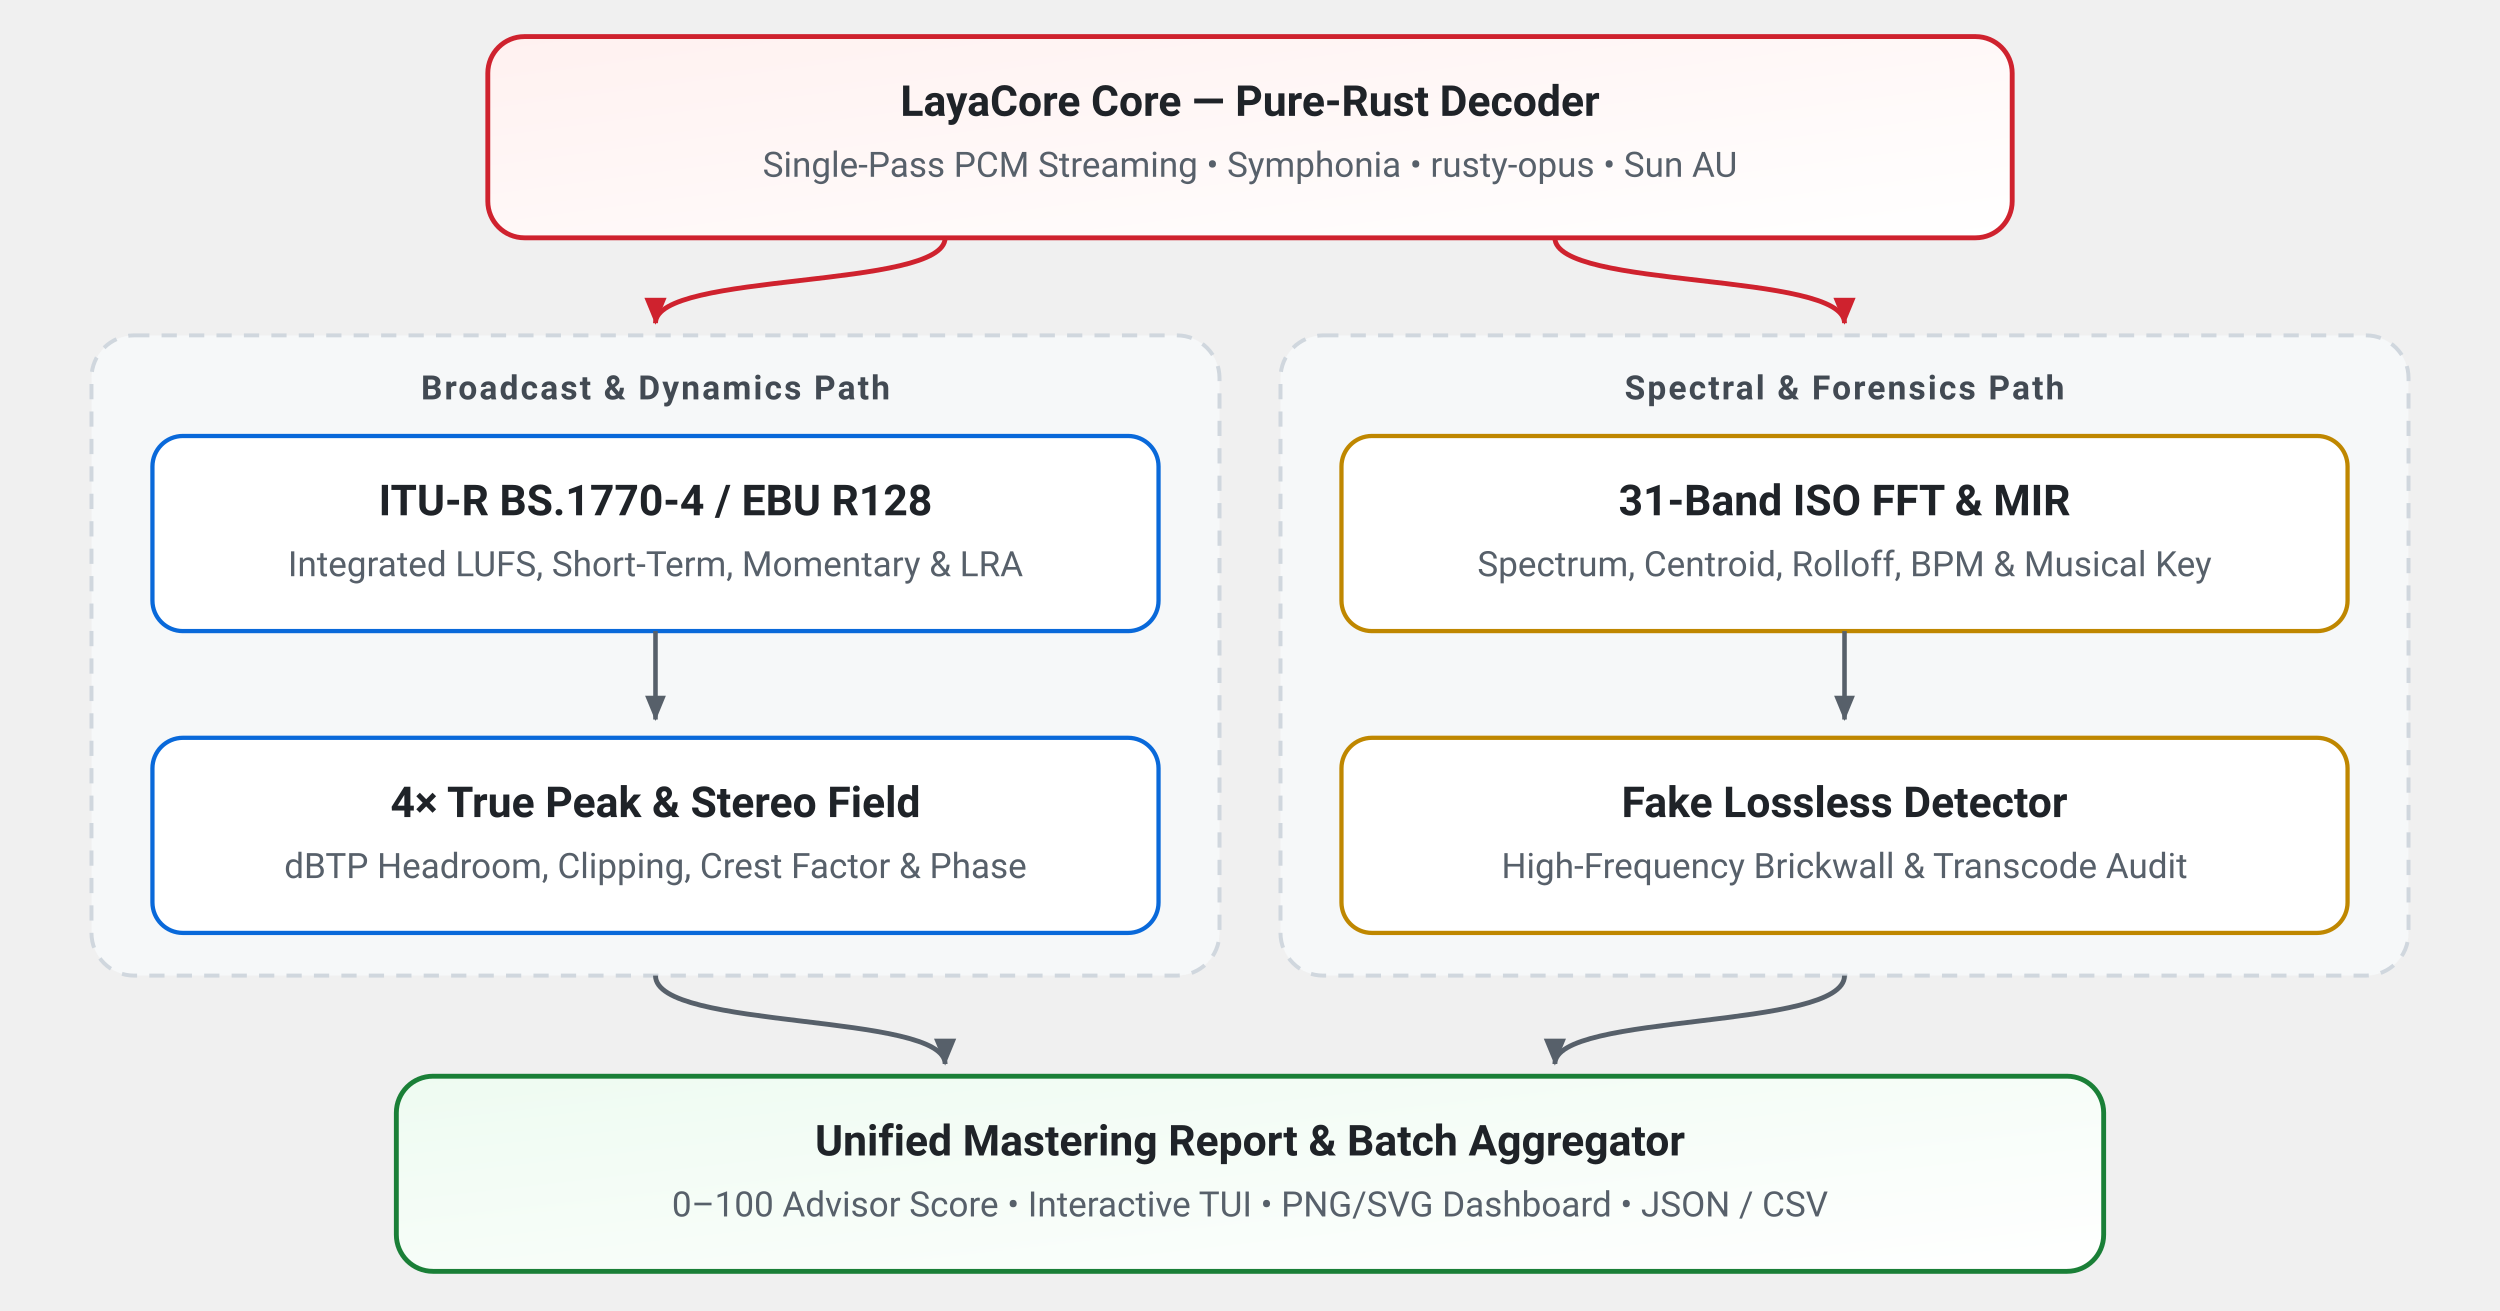
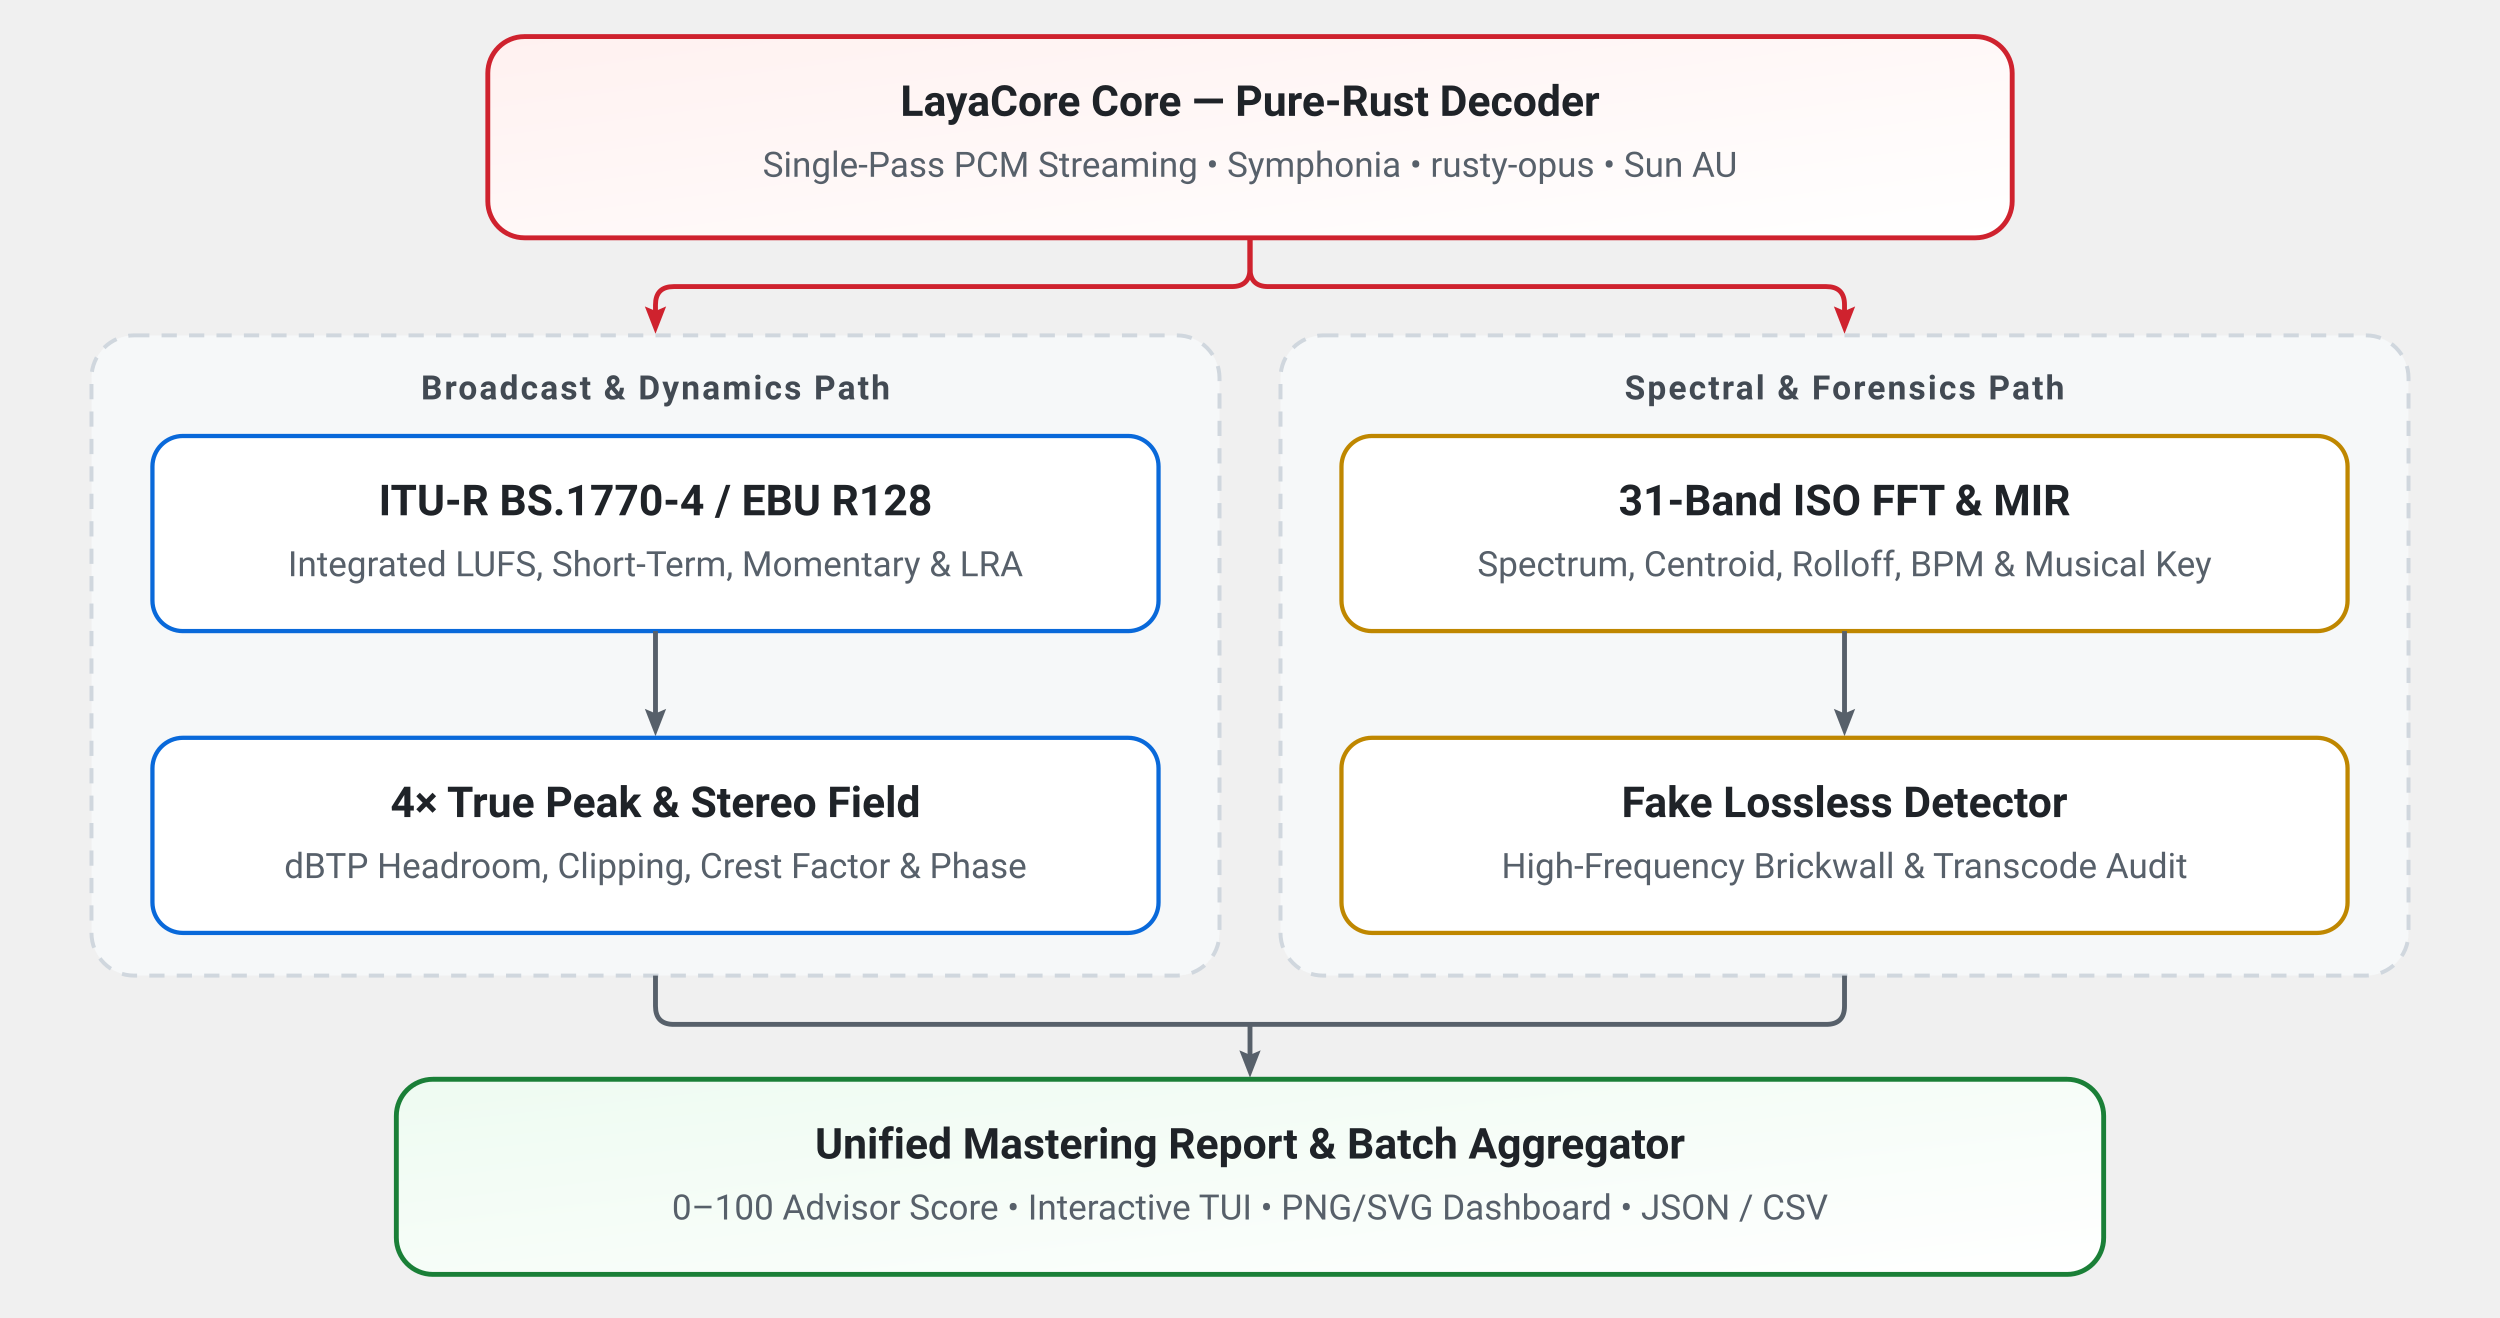
- <svg xmlns="http://www.w3.org/2000/svg" viewBox="0 0 820 430" width="820" height="430" role="img" aria-label="LayaCore Single-Pass Signal Pipeline">
+ <svg xmlns="http://www.w3.org/2000/svg" viewBox="0 0 820 432" width="820" height="432" role="img" aria-label="LayaCore Single-Pass Signal Pipeline">
  <defs>
    <linearGradient id="coreGradLight" x1="0%" y1="0%" x2="100%" y2="100%">
      <stop offset="0%" stop-color="#fff1f0" />
      <stop offset="100%" stop-color="#ffffff" />
    </linearGradient>
    <linearGradient id="outGradLight" x1="0%" y1="0%" x2="100%" y2="100%">
      <stop offset="0%" stop-color="#eefbf1" />
      <stop offset="100%" stop-color="#ffffff" />
    </linearGradient>
-     <marker id="arrowLight" viewBox="0 0 10 10" refX="8" refY="5" markerWidth="6.5" markerHeight="6.5" orient="auto-start-reverse">
-       <path d="M 0 1.5 L 8.5 5 L 0 8.5 z" fill="#57606a" />
+     <marker id="arrowLight" markerUnits="userSpaceOnUse" viewBox="0 0 9 9" refX="2.5" refY="4.5" markerWidth="9" markerHeight="9" orient="auto">
+       <path d="M 0 1 L 9 4.5 L 0 8 L 1.5 4.5 z" fill="#57606a" />
    </marker>
-     <marker id="arrowAccentLight" viewBox="0 0 10 10" refX="8" refY="5" markerWidth="6.5" markerHeight="6.5" orient="auto-start-reverse">
-       <path d="M 0 1.5 L 8.5 5 L 0 8.5 z" fill="#cf222e" />
+     <marker id="arrowAccentLight" markerUnits="userSpaceOnUse" viewBox="0 0 9 9" refX="2.5" refY="4.5" markerWidth="9" markerHeight="9" orient="auto">
+       <path d="M 0 1 L 9 4.5 L 0 8 L 1.5 4.5 z" fill="#cf222e" />
    </marker>
    <style>
      .font { font-family: -apple-system, BlinkMacSystemFont, "Segoe UI", Roboto, Helvetica, Arial, sans-serif; }
      .title { font-size: 14px; font-weight: 700; fill: #1f2328; }
      .sub { font-size: 11.5px; font-weight: 400; fill: #57606a; }
      .group-label { font-size: 11px; font-weight: 700; letter-spacing: 0.7px; text-transform: uppercase; fill: #424a53; }
    </style>
  </defs>
  <rect x="160" y="12" width="500" height="66" rx="12" fill="url(#coreGradLight)" stroke="#cf222e" stroke-width="1.6" />
  <text x="410" y="38" text-anchor="middle" class="font title">LayaCore Core — Pure-Rust Decoder</text>
  <text x="410" y="58" text-anchor="middle" class="font sub">Single-Pass PCM Streaming  •  Symphonia  •  rusty-opus  •  Sun AU</text>
-   <path d="M 310 78 C 310 95, 215 89, 215 106" fill="none" stroke="#cf222e" stroke-width="1.6" marker-end="url(#arrowAccentLight)" />
-   <path d="M 510 78 C 510 95, 605 89, 605 106" fill="none" stroke="#cf222e" stroke-width="1.6" marker-end="url(#arrowAccentLight)" />
+   <path d="M 410 78 L 410 88 Q 410 94 404 94 L 221 94 Q 215 94 215 100 L 215 103" fill="none" stroke="#cf222e" stroke-width="1.6" marker-end="url(#arrowAccentLight)" />
+   <path d="M 410 78 L 410 88 Q 410 94 416 94 L 599 94 Q 605 94 605 100 L 605 103" fill="none" stroke="#cf222e" stroke-width="1.6" marker-end="url(#arrowAccentLight)" />
  <rect x="30" y="110" width="370" height="210" rx="14" fill="#f6f8fa" fill-opacity="0.9" stroke="#d0d7de" stroke-width="1.3" stroke-dasharray="5 4" />
  <text x="215" y="131" text-anchor="middle" class="font group-label">Broadcast &amp; Dynamics Path</text>
  <rect x="50" y="143" width="330" height="64" rx="10" fill="#ffffff" stroke="#0969da" stroke-width="1.4" />
  <text x="215" y="169" text-anchor="middle" class="font title">ITU-R BS.1770-4 / EBU R128</text>
  <text x="215" y="189" text-anchor="middle" class="font sub">Integrated LUFS, Short-Term, Momentary &amp; LRA</text>
-   <line x1="215" y1="207" x2="215" y2="236" stroke="#57606a" stroke-width="1.5" marker-end="url(#arrowLight)" />
+   <line x1="215" y1="207" x2="215" y2="235" stroke="#57606a" stroke-width="1.6" marker-end="url(#arrowLight)" />
  <rect x="50" y="242" width="330" height="64" rx="10" fill="#ffffff" stroke="#0969da" stroke-width="1.4" />
  <text x="215" y="268" text-anchor="middle" class="font title">4× True Peak &amp; Stereo Field</text>
  <text x="215" y="288" text-anchor="middle" class="font sub">dBTP Headroom, Clipping, Crest Factor &amp; Phase</text>
  <rect x="420" y="110" width="370" height="210" rx="14" fill="#f6f8fa" fill-opacity="0.9" stroke="#d0d7de" stroke-width="1.3" stroke-dasharray="5 4" />
  <text x="605" y="131" text-anchor="middle" class="font group-label">Spectral &amp; Forensics Path</text>
  <rect x="440" y="143" width="330" height="64" rx="10" fill="#ffffff" stroke="#bf8700" stroke-width="1.4" />
  <text x="605" y="169" text-anchor="middle" class="font title">31-Band ISO FFT &amp; MIR</text>
  <text x="605" y="189" text-anchor="middle" class="font sub">Spectrum, Centroid, Rolloff, BPM &amp; Musical Key</text>
-   <line x1="605" y1="207" x2="605" y2="236" stroke="#57606a" stroke-width="1.5" marker-end="url(#arrowLight)" />
+   <line x1="605" y1="207" x2="605" y2="235" stroke="#57606a" stroke-width="1.6" marker-end="url(#arrowLight)" />
  <rect x="440" y="242" width="330" height="64" rx="10" fill="#ffffff" stroke="#bf8700" stroke-width="1.4" />
  <text x="605" y="268" text-anchor="middle" class="font title">Fake Lossless Detector</text>
  <text x="605" y="288" text-anchor="middle" class="font sub">High-Frequency Brickwall &amp; Transcode Audit</text>
-   <path d="M 215 320 C 215 338, 310 332, 310 349" fill="none" stroke="#57606a" stroke-width="1.6" marker-end="url(#arrowLight)" />
-   <path d="M 605 320 C 605 338, 510 332, 510 349" fill="none" stroke="#57606a" stroke-width="1.6" marker-end="url(#arrowLight)" />
-   <rect x="130" y="353" width="560" height="64" rx="12" fill="url(#outGradLight)" stroke="#1a7f37" stroke-width="1.6" />
-   <text x="410" y="379" text-anchor="middle" class="font title">Unified Mastering Report &amp; Batch Aggregator</text>
-   <text x="410" y="399" text-anchor="middle" class="font sub">0–100 Advisor Score  •  Interactive TUI  •  PNG/SVG Dashboard  •  JSON / CSV</text>
+   <path d="M 215 320 L 215 330 Q 215 336 221 336 L 410 336" fill="none" stroke="#57606a" stroke-width="1.6" />
+   <path d="M 605 320 L 605 330 Q 605 336 599 336 L 410 336" fill="none" stroke="#57606a" stroke-width="1.6" />
+   <line x1="410" y1="336" x2="410" y2="347" stroke="#57606a" stroke-width="1.6" marker-end="url(#arrowLight)" />
+   <rect x="130" y="354" width="560" height="64" rx="12" fill="url(#outGradLight)" stroke="#1a7f37" stroke-width="1.6" />
+   <text x="410" y="380" text-anchor="middle" class="font title">Unified Mastering Report &amp; Batch Aggregator</text>
+   <text x="410" y="400" text-anchor="middle" class="font sub">0–100 Advisor Score  •  Interactive TUI  •  PNG/SVG Dashboard  •  JSON / CSV</text>
</svg>
